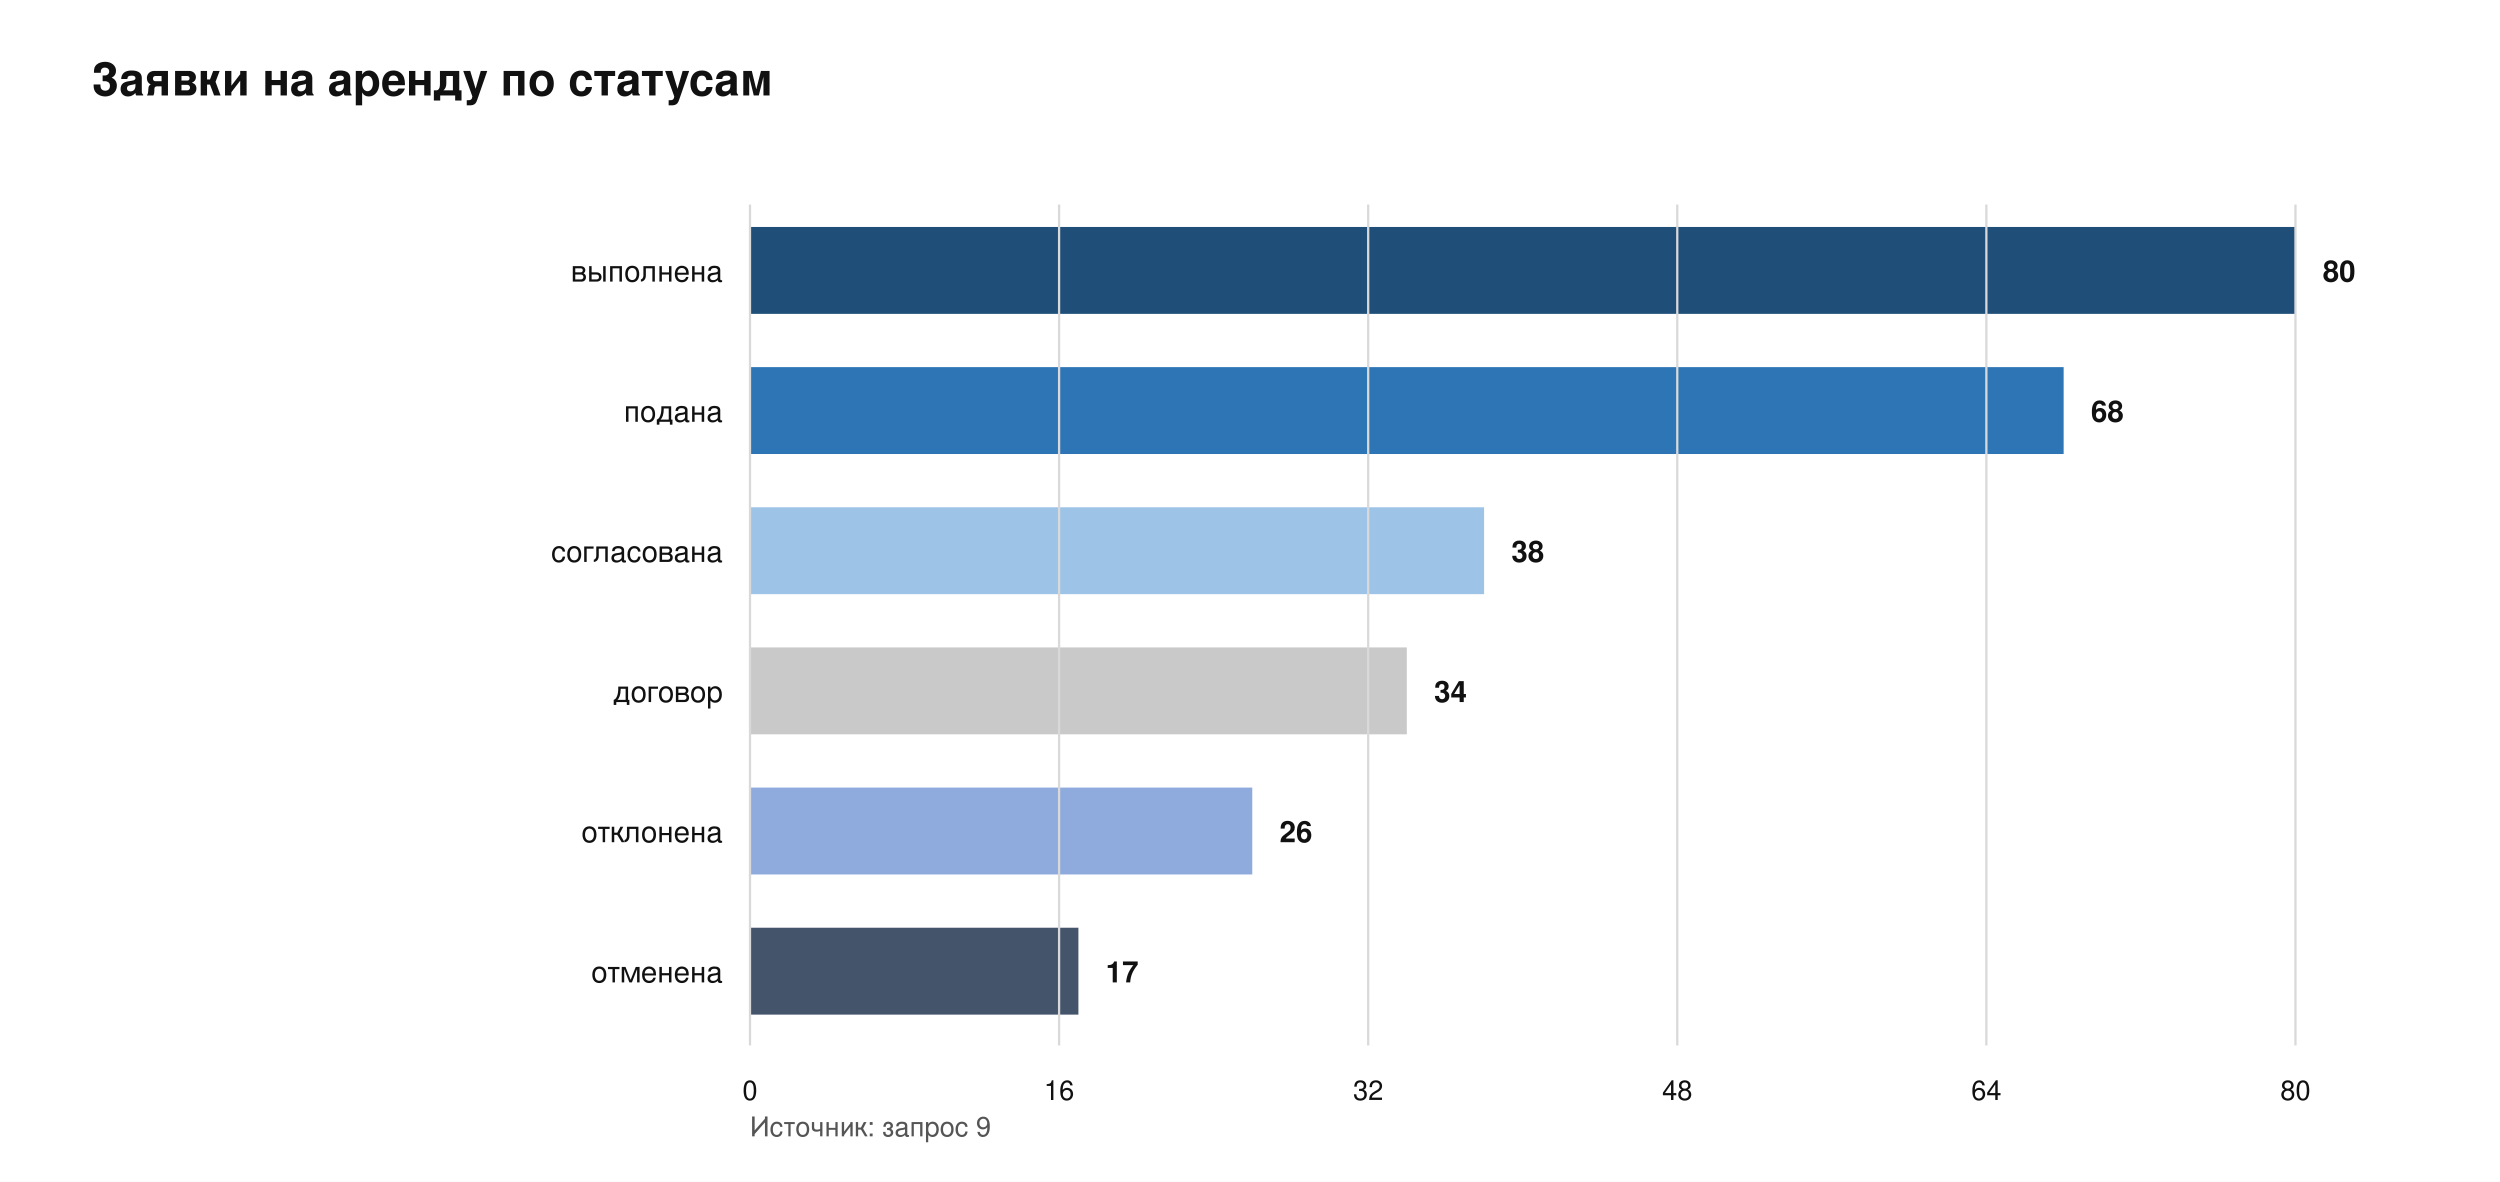
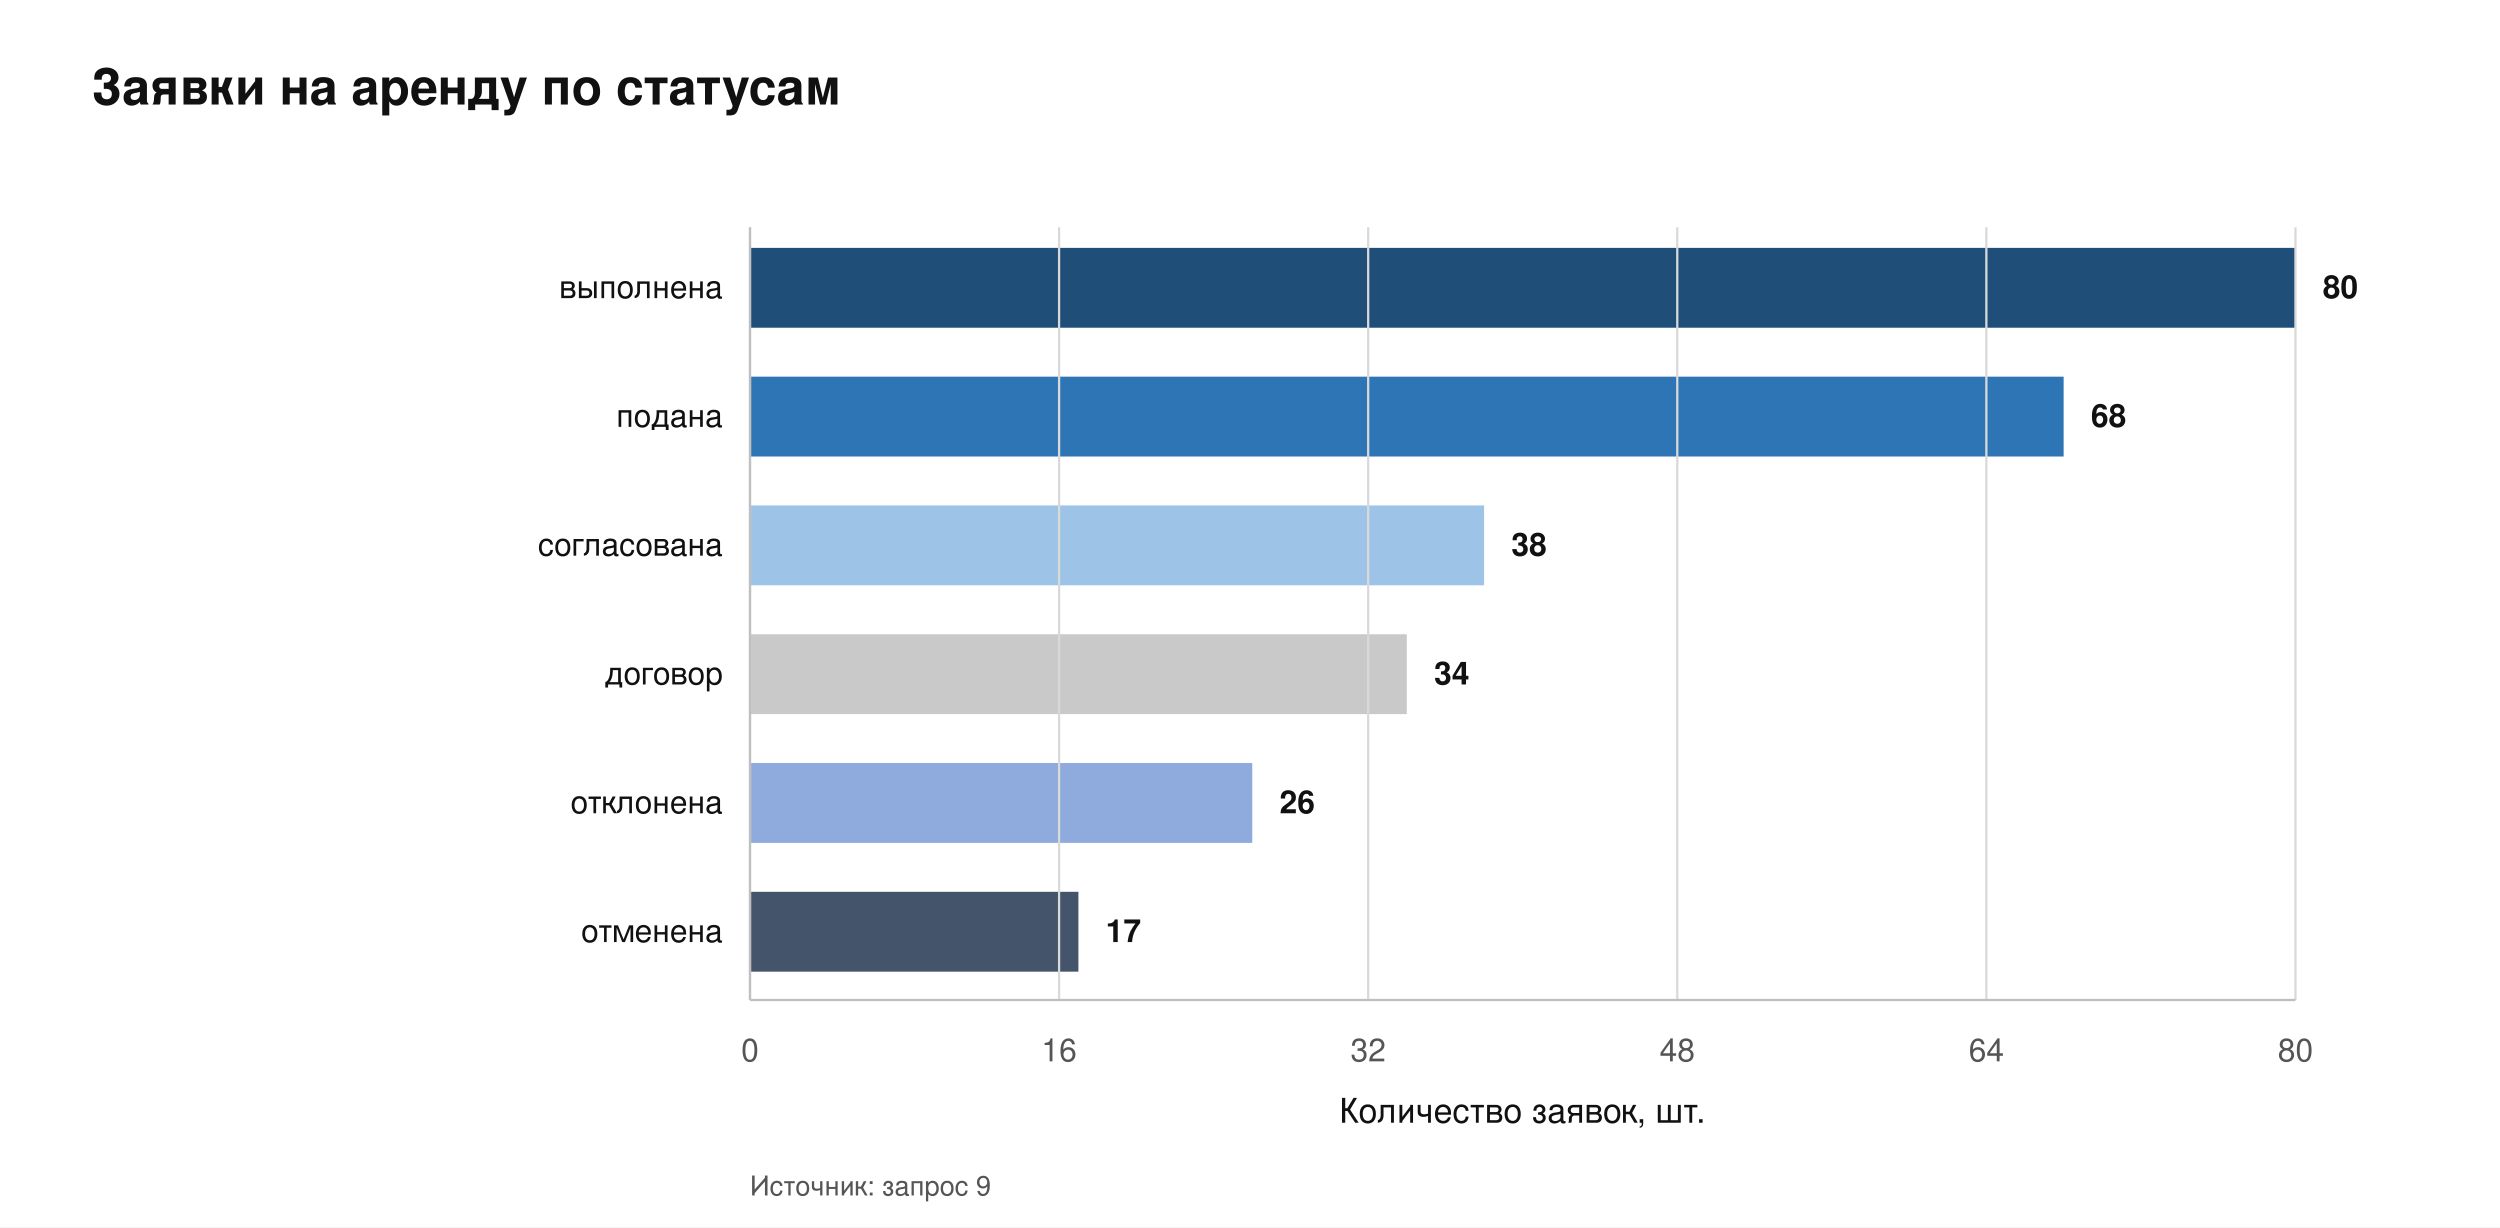
- <svg xmlns="http://www.w3.org/2000/svg" width="1100" height="520" viewBox="0 0 1100 520">
+ <svg xmlns="http://www.w3.org/2000/svg" width="1100" height="540" viewBox="0 0 1100 540">
  <rect width="100%" height="100%" fill="#ffffff" />
-   <text x="40" y="42" font-family="Helvetica, Arial, sans-serif" font-size="20" font-weight="bold" text-anchor="start" fill="#111111">Заявки на аренду по статусам</text>
-   <rect x="330" y="99.867" width="680.0" height="38.233" fill="#1f4e79" stroke="none" stroke-width="0" />
-   <text x="318" y="123.917" font-family="Helvetica, Arial, sans-serif" font-size="13" font-weight="normal" text-anchor="end" fill="#111111">выполнена</text>
-   <text x="1022.0" y="123.917" font-family="Helvetica, Arial, sans-serif" font-size="13" font-weight="bold" text-anchor="start" fill="#111111">80</text>
-   <rect x="330" y="161.533" width="578.0" height="38.233" fill="#2e75b6" stroke="none" stroke-width="0" />
-   <text x="318" y="185.583" font-family="Helvetica, Arial, sans-serif" font-size="13" font-weight="normal" text-anchor="end" fill="#111111">подана</text>
-   <text x="920.0" y="185.583" font-family="Helvetica, Arial, sans-serif" font-size="13" font-weight="bold" text-anchor="start" fill="#111111">68</text>
-   <rect x="330" y="223.2" width="323.0" height="38.233" fill="#9dc3e6" stroke="none" stroke-width="0" />
-   <text x="318" y="247.25" font-family="Helvetica, Arial, sans-serif" font-size="13" font-weight="normal" text-anchor="end" fill="#111111">согласована</text>
-   <text x="665.0" y="247.25" font-family="Helvetica, Arial, sans-serif" font-size="13" font-weight="bold" text-anchor="start" fill="#111111">38</text>
-   <rect x="330" y="284.867" width="289.0" height="38.233" fill="#c9c9c9" stroke="none" stroke-width="0" />
-   <text x="318" y="308.917" font-family="Helvetica, Arial, sans-serif" font-size="13" font-weight="normal" text-anchor="end" fill="#111111">договор</text>
-   <text x="631.0" y="308.917" font-family="Helvetica, Arial, sans-serif" font-size="13" font-weight="bold" text-anchor="start" fill="#111111">34</text>
-   <rect x="330" y="346.533" width="221.0" height="38.233" fill="#8faadc" stroke="none" stroke-width="0" />
-   <text x="318" y="370.583" font-family="Helvetica, Arial, sans-serif" font-size="13" font-weight="normal" text-anchor="end" fill="#111111">отклонена</text>
-   <text x="563.0" y="370.583" font-family="Helvetica, Arial, sans-serif" font-size="13" font-weight="bold" text-anchor="start" fill="#111111">26</text>
-   <rect x="330" y="408.2" width="144.5" height="38.233" fill="#44546a" stroke="none" stroke-width="0" />
-   <text x="318" y="432.25" font-family="Helvetica, Arial, sans-serif" font-size="13" font-weight="normal" text-anchor="end" fill="#111111">отменена</text>
-   <text x="486.5" y="432.25" font-family="Helvetica, Arial, sans-serif" font-size="13" font-weight="bold" text-anchor="start" fill="#111111">17</text>
-   <line x1="330.0" y1="90" x2="330.0" y2="460" stroke="#d9d9d9" stroke-width="1" />
-   <text x="330.0" y="484" font-family="Helvetica, Arial, sans-serif" font-size="12" font-weight="normal" text-anchor="middle" fill="#111111">0</text>
-   <line x1="466.0" y1="90" x2="466.0" y2="460" stroke="#d9d9d9" stroke-width="1" />
-   <text x="466.0" y="484" font-family="Helvetica, Arial, sans-serif" font-size="12" font-weight="normal" text-anchor="middle" fill="#111111">16</text>
-   <line x1="602.0" y1="90" x2="602.0" y2="460" stroke="#d9d9d9" stroke-width="1" />
-   <text x="602.0" y="484" font-family="Helvetica, Arial, sans-serif" font-size="12" font-weight="normal" text-anchor="middle" fill="#111111">32</text>
-   <line x1="738.0" y1="90" x2="738.0" y2="460" stroke="#d9d9d9" stroke-width="1" />
-   <text x="738.0" y="484" font-family="Helvetica, Arial, sans-serif" font-size="12" font-weight="normal" text-anchor="middle" fill="#111111">48</text>
-   <line x1="874.0" y1="90" x2="874.0" y2="460" stroke="#d9d9d9" stroke-width="1" />
-   <text x="874.0" y="484" font-family="Helvetica, Arial, sans-serif" font-size="12" font-weight="normal" text-anchor="middle" fill="#111111">64</text>
-   <line x1="1010.0" y1="90" x2="1010.0" y2="460" stroke="#d9d9d9" stroke-width="1" />
-   <text x="1010.0" y="484" font-family="Helvetica, Arial, sans-serif" font-size="12" font-weight="normal" text-anchor="middle" fill="#111111">80</text>
-   <text x="330" y="500" font-family="Helvetica, Arial, sans-serif" font-size="12" font-weight="normal" text-anchor="start" fill="#555555">Источник: запрос 9</text>
+   <text x="40" y="46" font-family="Helvetica, Arial, sans-serif" font-size="22" font-weight="bold" text-anchor="start" fill="#111111">Заявки на аренду по статусам</text>
+   <rect x="330" y="109.067" width="680.0" height="35.133" fill="#1f4e79" stroke="none" stroke-width="0" />
+   <text x="318" y="131.167" font-family="Helvetica, Arial, sans-serif" font-size="14" font-weight="normal" text-anchor="end" fill="#111111">выполнена</text>
+   <text x="1022.0" y="131.167" font-family="Helvetica, Arial, sans-serif" font-size="14" font-weight="bold" text-anchor="start" fill="#111111">80</text>
+   <rect x="330" y="165.733" width="578.0" height="35.133" fill="#2e75b6" stroke="none" stroke-width="0" />
+   <text x="318" y="187.833" font-family="Helvetica, Arial, sans-serif" font-size="14" font-weight="normal" text-anchor="end" fill="#111111">подана</text>
+   <text x="920.0" y="187.833" font-family="Helvetica, Arial, sans-serif" font-size="14" font-weight="bold" text-anchor="start" fill="#111111">68</text>
+   <rect x="330" y="222.4" width="323.0" height="35.133" fill="#9dc3e6" stroke="none" stroke-width="0" />
+   <text x="318" y="244.5" font-family="Helvetica, Arial, sans-serif" font-size="14" font-weight="normal" text-anchor="end" fill="#111111">согласована</text>
+   <text x="665.0" y="244.5" font-family="Helvetica, Arial, sans-serif" font-size="14" font-weight="bold" text-anchor="start" fill="#111111">38</text>
+   <rect x="330" y="279.067" width="289.0" height="35.133" fill="#c9c9c9" stroke="none" stroke-width="0" />
+   <text x="318" y="301.167" font-family="Helvetica, Arial, sans-serif" font-size="14" font-weight="normal" text-anchor="end" fill="#111111">договор</text>
+   <text x="631.0" y="301.167" font-family="Helvetica, Arial, sans-serif" font-size="14" font-weight="bold" text-anchor="start" fill="#111111">34</text>
+   <rect x="330" y="335.733" width="221.0" height="35.133" fill="#8faadc" stroke="none" stroke-width="0" />
+   <text x="318" y="357.833" font-family="Helvetica, Arial, sans-serif" font-size="14" font-weight="normal" text-anchor="end" fill="#111111">отклонена</text>
+   <text x="563.0" y="357.833" font-family="Helvetica, Arial, sans-serif" font-size="14" font-weight="bold" text-anchor="start" fill="#111111">26</text>
+   <rect x="330" y="392.4" width="144.5" height="35.133" fill="#44546a" stroke="none" stroke-width="0" />
+   <text x="318" y="414.5" font-family="Helvetica, Arial, sans-serif" font-size="14" font-weight="normal" text-anchor="end" fill="#111111">отменена</text>
+   <text x="486.5" y="414.5" font-family="Helvetica, Arial, sans-serif" font-size="14" font-weight="bold" text-anchor="start" fill="#111111">17</text>
+   <line x1="330.0" y1="100" x2="330.0" y2="440" stroke="#d9d9d9" stroke-width="1" />
+   <text x="330.0" y="467" font-family="Helvetica, Arial, sans-serif" font-size="14" font-weight="normal" text-anchor="middle" fill="#555555">0</text>
+   <line x1="466.0" y1="100" x2="466.0" y2="440" stroke="#d9d9d9" stroke-width="1" />
+   <text x="466.0" y="467" font-family="Helvetica, Arial, sans-serif" font-size="14" font-weight="normal" text-anchor="middle" fill="#555555">16</text>
+   <line x1="602.0" y1="100" x2="602.0" y2="440" stroke="#d9d9d9" stroke-width="1" />
+   <text x="602.0" y="467" font-family="Helvetica, Arial, sans-serif" font-size="14" font-weight="normal" text-anchor="middle" fill="#555555">32</text>
+   <line x1="738.0" y1="100" x2="738.0" y2="440" stroke="#d9d9d9" stroke-width="1" />
+   <text x="738.0" y="467" font-family="Helvetica, Arial, sans-serif" font-size="14" font-weight="normal" text-anchor="middle" fill="#555555">48</text>
+   <line x1="874.0" y1="100" x2="874.0" y2="440" stroke="#d9d9d9" stroke-width="1" />
+   <text x="874.0" y="467" font-family="Helvetica, Arial, sans-serif" font-size="14" font-weight="normal" text-anchor="middle" fill="#555555">64</text>
+   <line x1="1010.0" y1="100" x2="1010.0" y2="440" stroke="#d9d9d9" stroke-width="1" />
+   <text x="1010.0" y="467" font-family="Helvetica, Arial, sans-serif" font-size="14" font-weight="normal" text-anchor="middle" fill="#555555">80</text>
+   <line x1="330" y1="100" x2="330" y2="440" stroke="#bfbfbf" stroke-width="1" />
+   <line x1="330" y1="440" x2="1010" y2="440" stroke="#bfbfbf" stroke-width="1" />
+   <text x="670.0" y="494" font-family="Helvetica, Arial, sans-serif" font-size="15" font-weight="normal" text-anchor="middle" fill="#111111">Количество заявок, шт.</text>
+   <text x="330" y="526" font-family="Helvetica, Arial, sans-serif" font-size="12" font-weight="normal" text-anchor="start" fill="#555555">Источник: запрос 9</text>
</svg>
